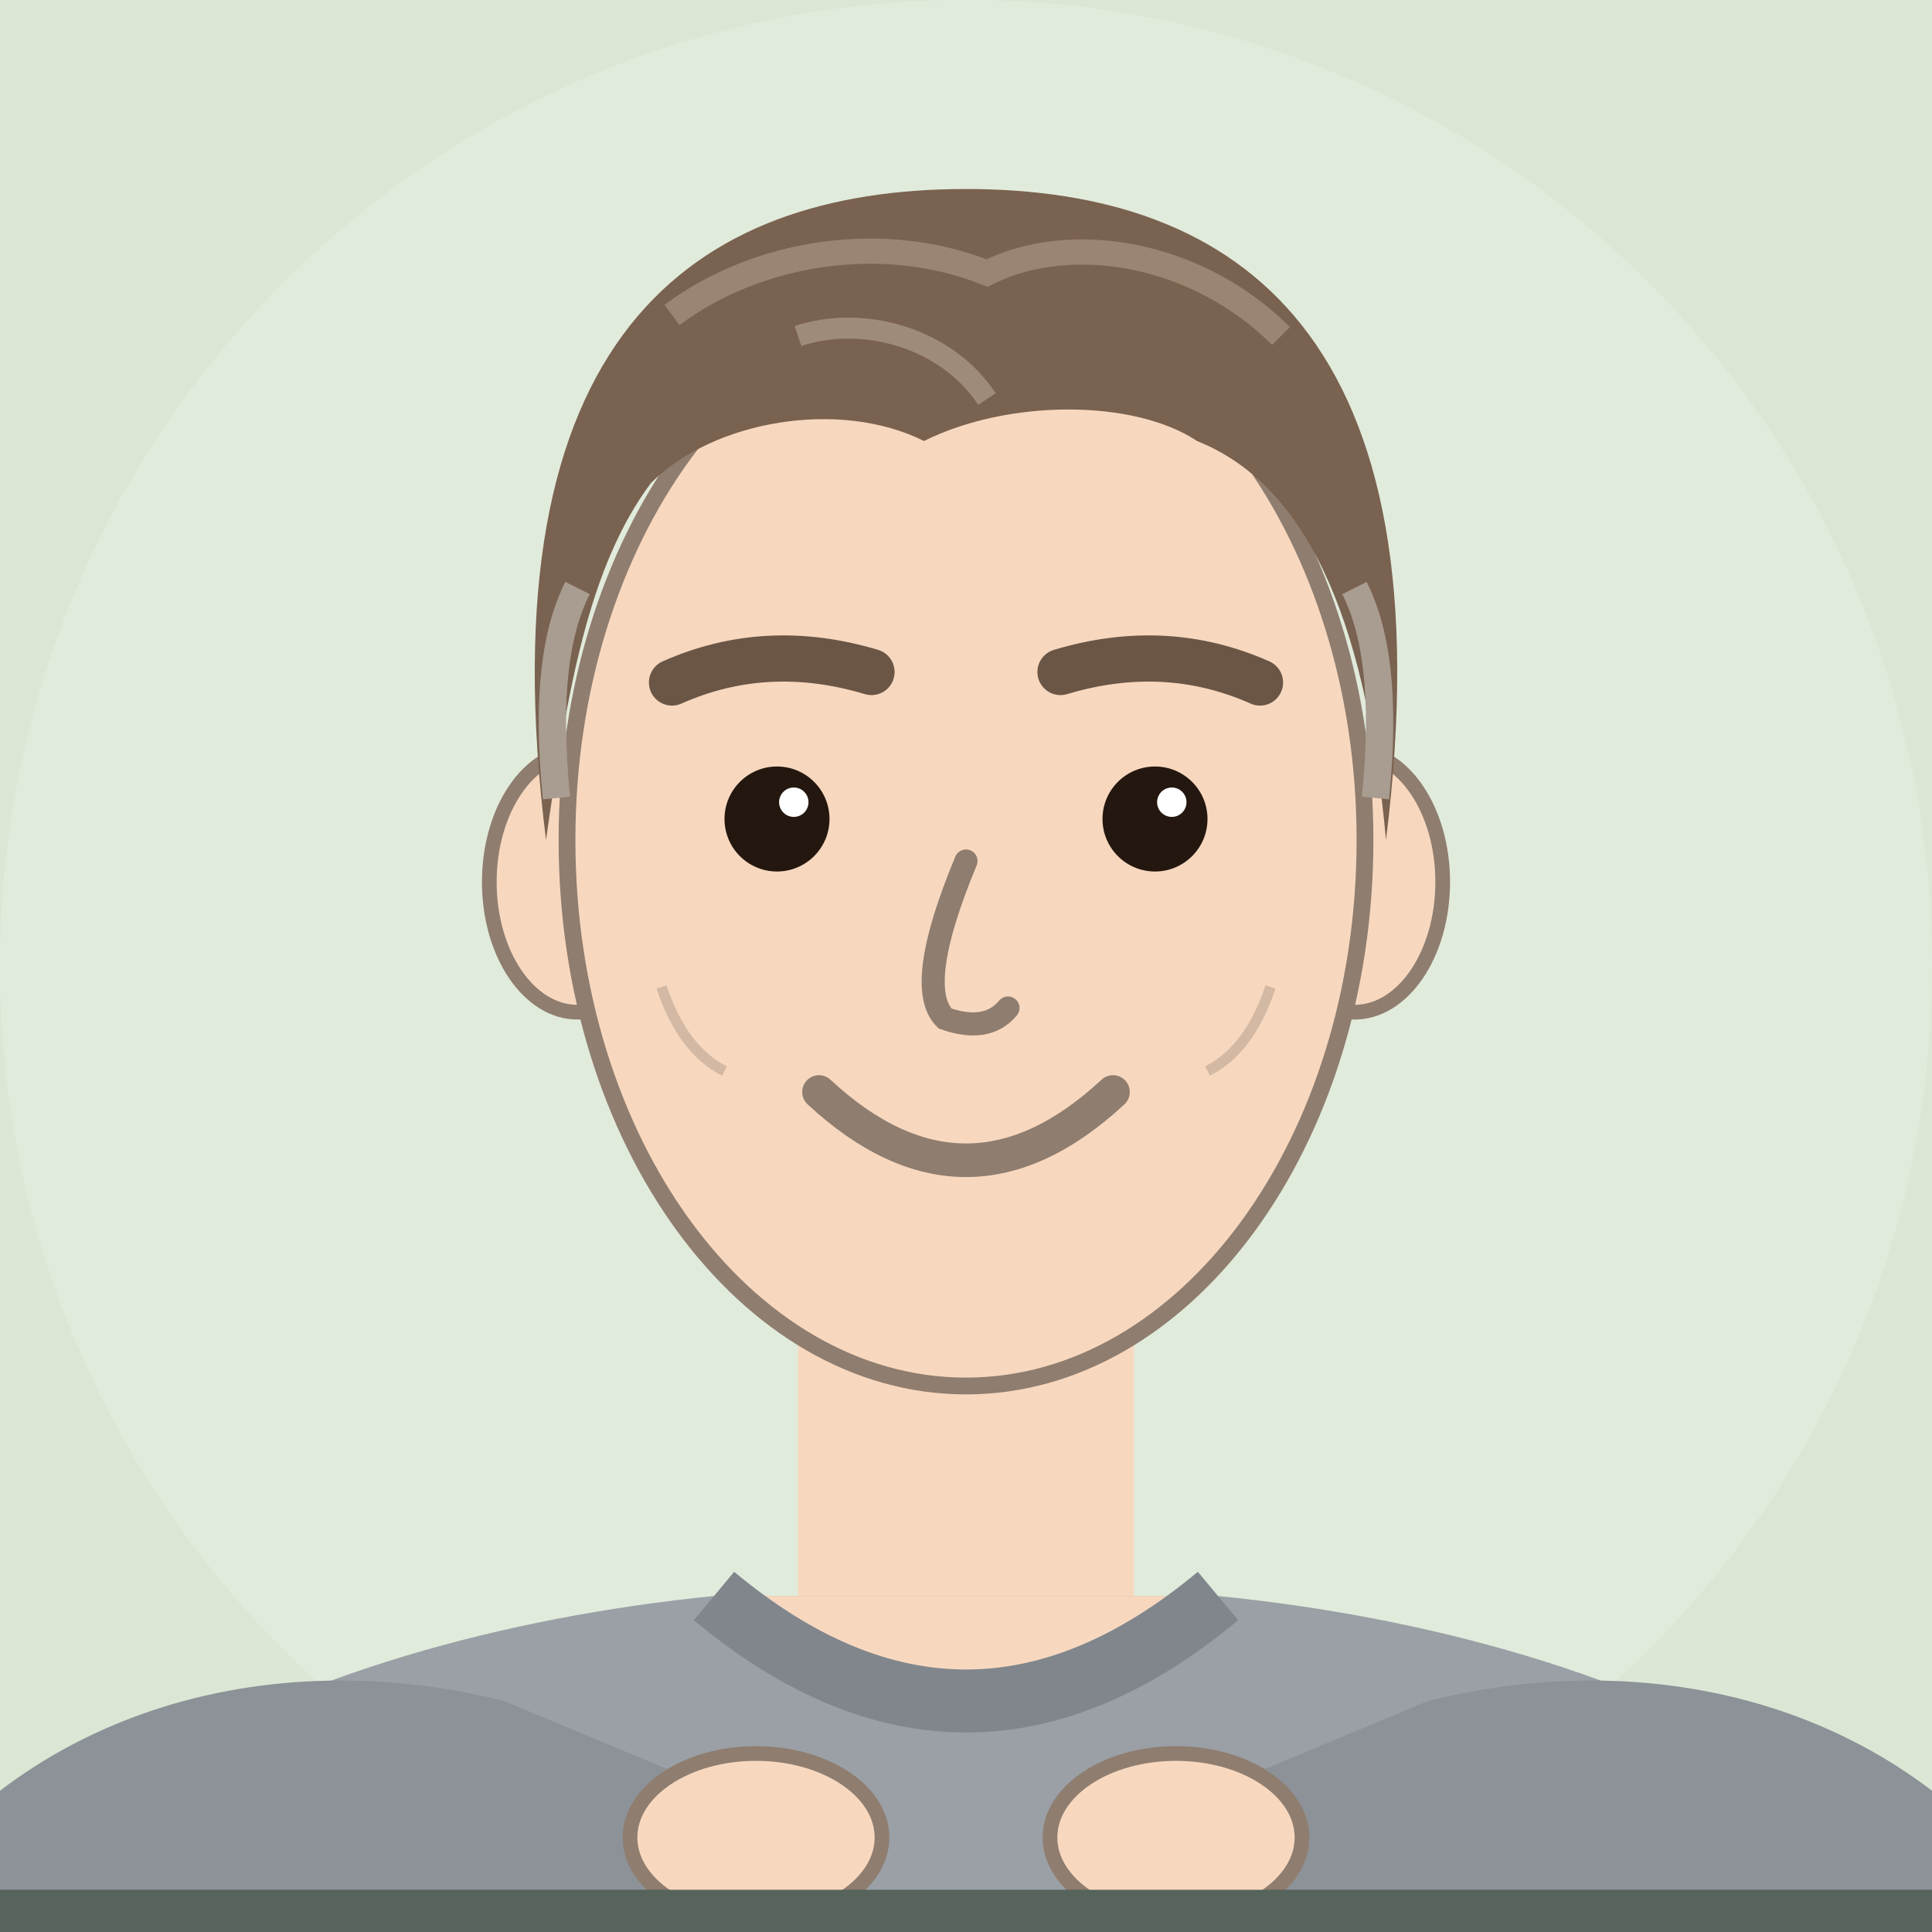
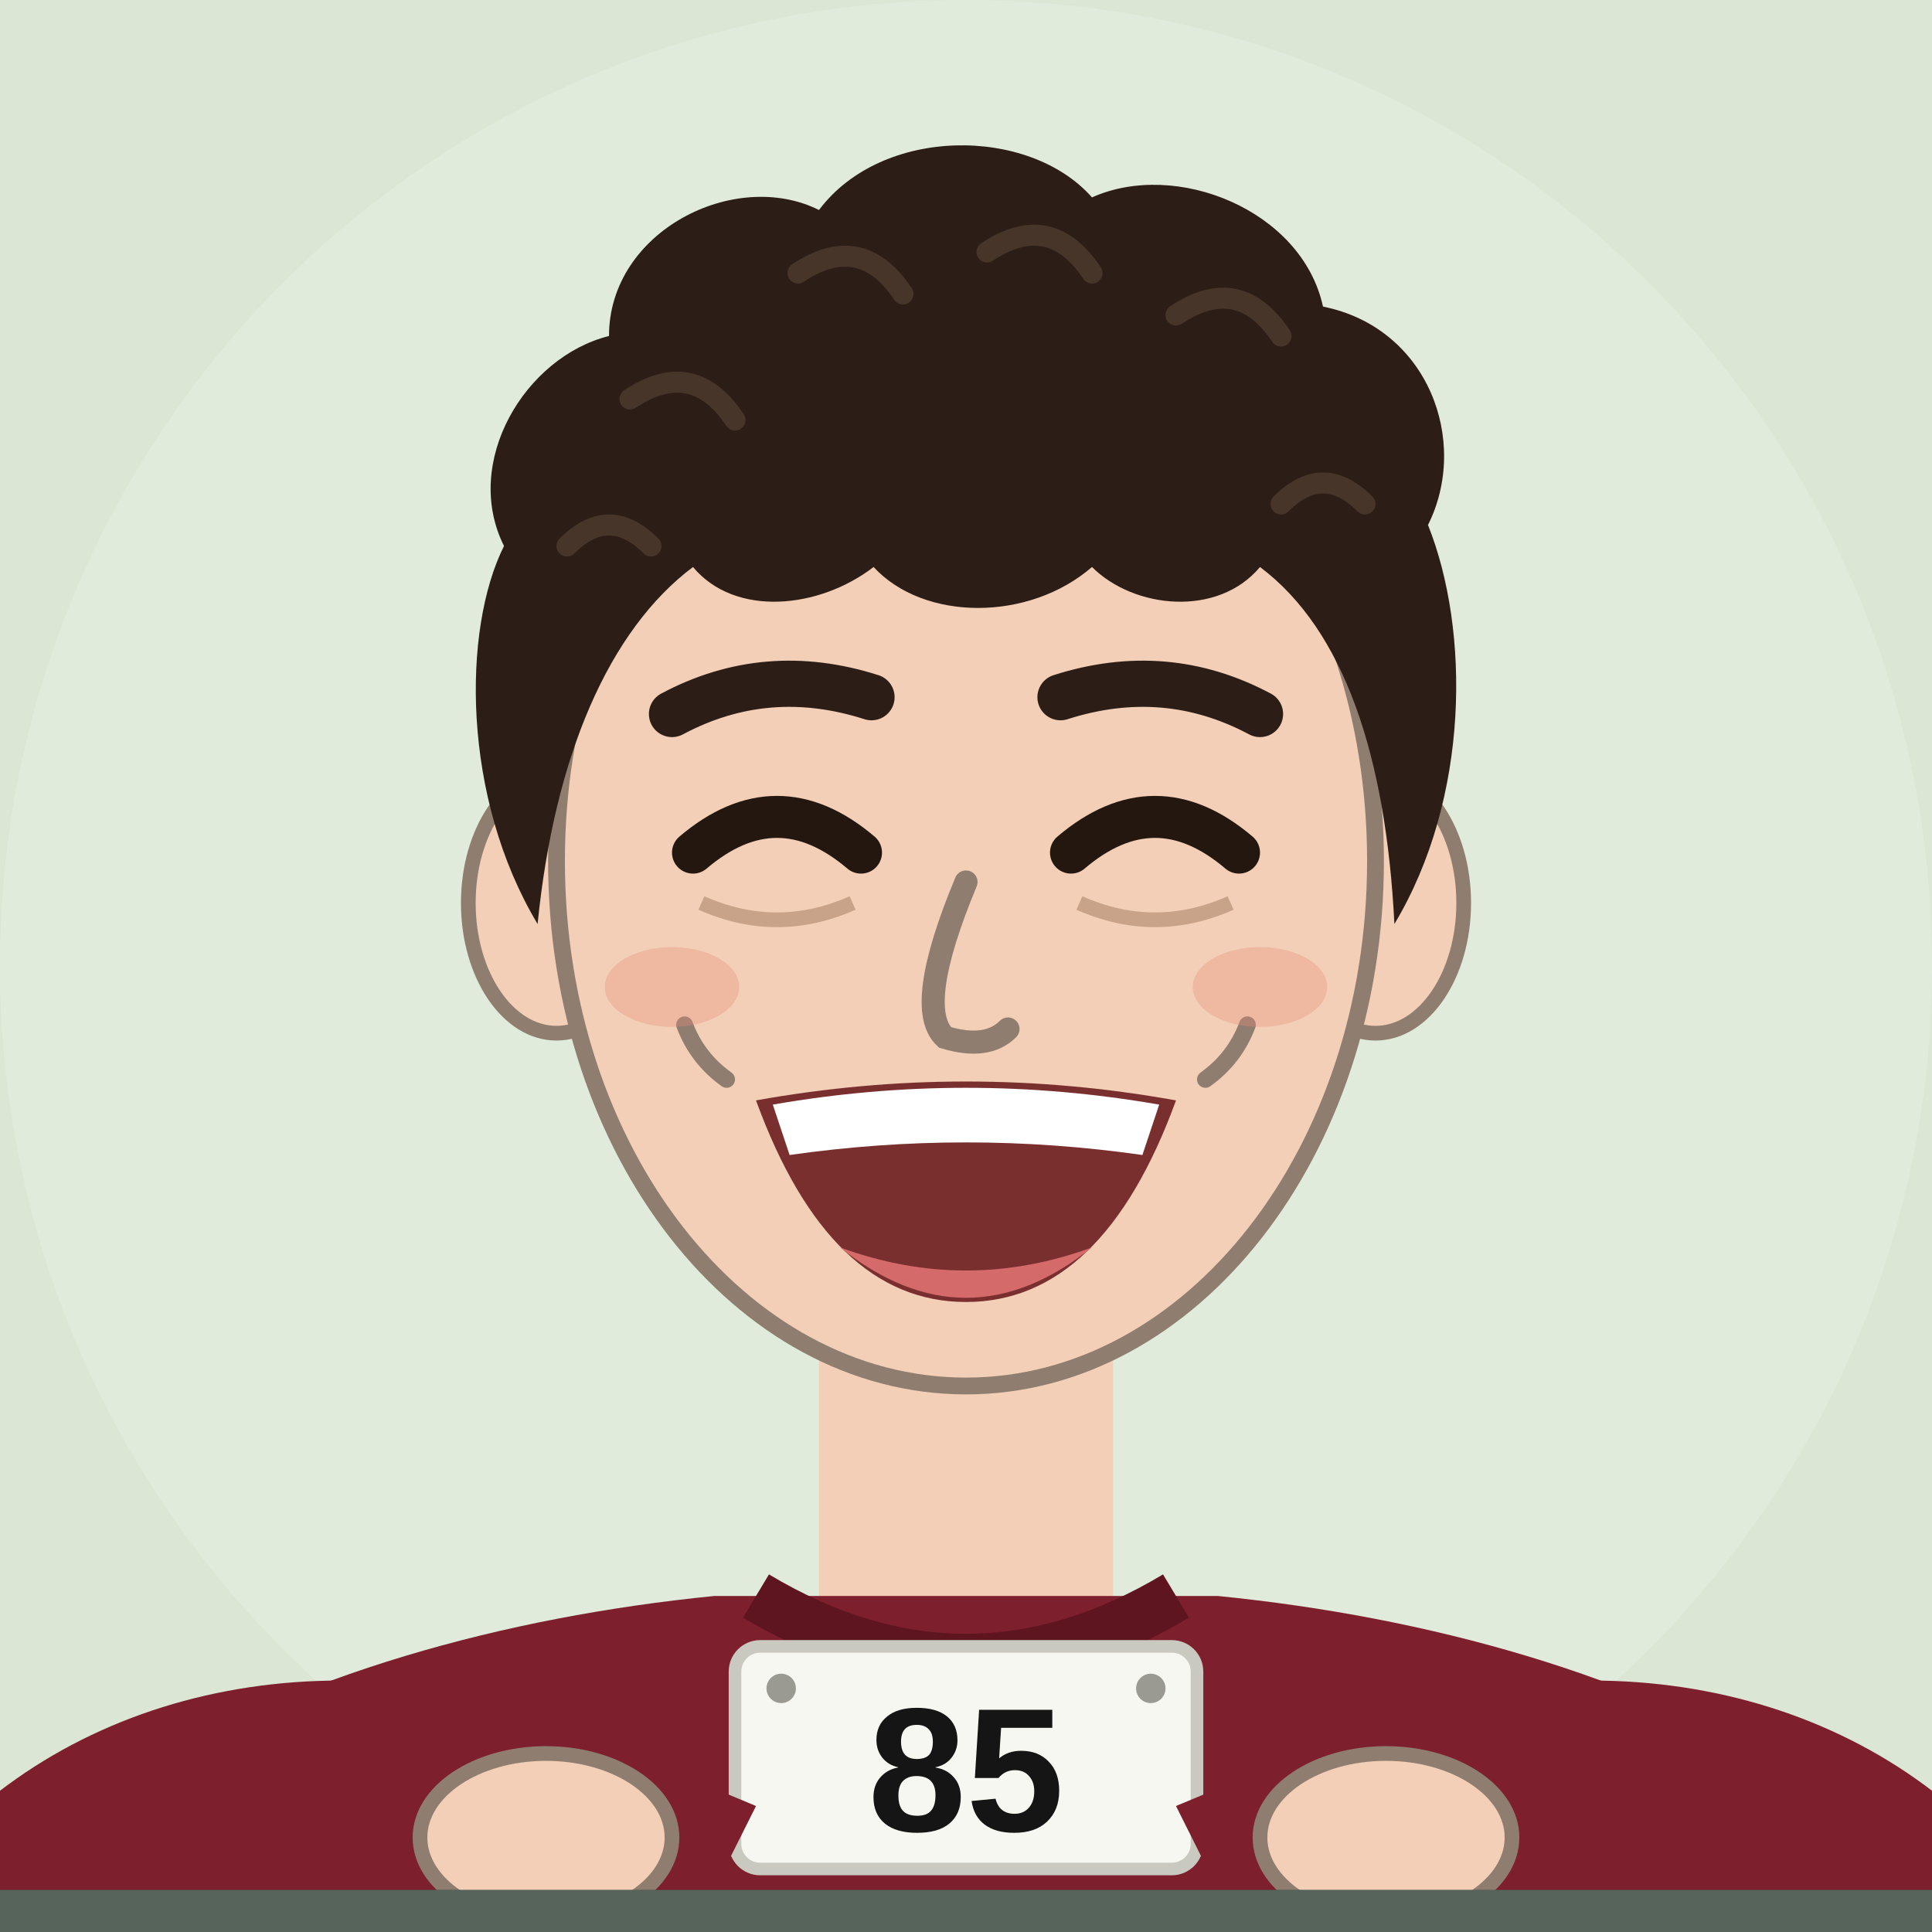
<svg xmlns="http://www.w3.org/2000/svg" viewBox="14 14 92 92" role="img" aria-label="Avatar">
  <rect width="120" height="120" rx="14" fill="#dbe7d4" />
  <circle cx="60" cy="60" r="46" fill="#ffffff" opacity=".16" />
-   <path d="M52,68 L52,92 Q60,97 68,92 L68,68Z" fill="#f7d8bf" />
-   <path d="M52,74 Q60,80 68,74 L68,70 L52,70Z" fill="#8f7d6f" opacity=".18" />
-   <path d="M6,120 C8,101 28,92 48,90 L72,90 C92,92 112,101 114,120Z" fill="#9aa0a6" />
-   <path d="M48,90 Q60,100 72,90" fill="#f7d8bf" stroke="#80868c" stroke-width="3" />
-   <path d="M24,112 C30,108 36,106 40,105 M96,112 C90,108 84,106 80,105" fill="none" stroke="#80868c" stroke-width=".8" opacity=".6" />
-   <ellipse cx="41.5" cy="56" rx="4.2" ry="6.2" fill="#f7d8bf" stroke="#8f7d6f" stroke-width=".7" />
-   <ellipse cx="78.5" cy="56" rx="4.2" ry="6.2" fill="#f7d8bf" stroke="#8f7d6f" stroke-width=".7" />
-   <ellipse cx="60" cy="54" rx="19" ry="26" fill="#f7d8bf" stroke="#8f7d6f" stroke-width=".8" />
-   <path d="M45.5,61 q1,3 3,4 M74.5,61 q-1,3 -3,4" fill="none" stroke="#8f7d6f" stroke-width=".5" opacity=".35" />
-   <path d="M60,55 Q57.5,61 59,62.5 Q61,63.2 62,62" fill="none" stroke="#8f7d6f" stroke-width="1.1" stroke-linecap="round" />
-   <path d="M53,66 Q60,72.5 67,66" fill="none" stroke="#8f7d6f" stroke-width="1.6" stroke-linecap="round" />
-   <circle cx="51" cy="53" r="2.5" fill="#24170f" />
-   <circle cx="69" cy="53" r="2.5" fill="#24170f" />
-   <circle cx="51.8" cy="52.2" r=".7" fill="#fff" />
-   <circle cx="69.8" cy="52.2" r=".7" fill="#fff" />
-   <path d="M46,46.5 Q50.5,44.5 55.5,46" fill="none" stroke="#6b5646" stroke-width="2.2" stroke-linecap="round" />
-   <path d="M64.5,46 Q69.5,44.5 74,46.5" fill="none" stroke="#6b5646" stroke-width="2.2" stroke-linecap="round" />
-   <path d="M40,54 C37,30 47,23 60,23 C73,23 83,30 80,54 C79,43 76,37 71,35 C68,33 62,33 58,35 C54,33 48,34 45,37 C42,41 41,47 40,54Z" fill="#7a6250" />
-   <path d="M46,29 C50,26 56,25 61,27 C65,25 71,26 75,30" fill="none" stroke="#9a8572" stroke-width="1.2" />
-   <path d="M52,30 C55,29 59,30 61,33" fill="none" stroke="#a89585" stroke-width="1" opacity=".8" />
-   <path d="M40.5,52 C40,47 40.5,44 41.5,42 M79.5,52 C80,47 79.5,44 78.5,42" fill="none" stroke="#a99c90" stroke-width="1.3" />
-   <path d="M8,106 C14,96 26,92 38,95 L50,100 L47,106Z" fill="#8c9298" />
-   <path d="M112,106 C106,96 94,92 82,95 L70,100 L73,106Z" fill="#8c9298" />
-   <ellipse cx="50" cy="101.5" rx="6" ry="4" fill="#f7d8bf" stroke="#8f7d6f" stroke-width=".7" />
-   <ellipse cx="70" cy="101.5" rx="6" ry="4" fill="#f7d8bf" stroke="#8f7d6f" stroke-width=".7" />
+   <path d="M53,68 L53,92 Q60,96 67,92 L67,68Z" fill="#f2cfb6" />
+   <path d="M53,74 Q60,79 67,74 L67,70 L53,70Z" fill="#8f7d6f" opacity=".18" />
+   <path d="M6,120 C8,101 28,92 48,90 L72,90 C92,92 112,101 114,120Z" fill="#7d1f2c" />
+   <path d="M50,90 Q60,96 70,90" fill="none" stroke="#5e1520" stroke-width="2.4" />
+   <rect x="49" y="92.4" width="22" height="10.6" rx="1.2" fill="#f7f7f2" stroke="#c9c9c0" stroke-width=".6" />
+   <circle cx="51.2" cy="94.4" r=".7" fill="#9a9a92" />
+   <circle cx="68.8" cy="94.4" r=".7" fill="#9a9a92" />
+   <text x="60" y="101.2" text-anchor="middle" font-family="Arial Black,Arial,Helvetica,sans-serif" font-weight="900" font-size="8.4" fill="#151515">85</text>
+   <ellipse cx="40.5" cy="57" rx="4.2" ry="6.2" fill="#f2cfb6" stroke="#8f7d6f" stroke-width=".7" />
+   <ellipse cx="79.5" cy="57" rx="4.2" ry="6.2" fill="#f2cfb6" stroke="#8f7d6f" stroke-width=".7" />
+   <ellipse cx="60" cy="55" rx="19.5" ry="25" fill="#f2cfb6" stroke="#8f7d6f" stroke-width=".8" />
+   <path d="M60,56 Q57.5,62 59,63.4 Q61,64 62,63" fill="none" stroke="#8f7d6f" stroke-width="1.1" stroke-linecap="round" />
+   <path d="M50,66.4 Q60,64.6 70,66.4 Q66.5,76 60,76 Q53.5,76 50,66.4Z" fill="#7a2f2f" />
+   <path d="M50.8,66.6 Q60,65 69.2,66.6 L68.4,69 Q60,67.8 51.6,69Z" fill="#ffffff" />
+   <path d="M54,73.4 Q60,75.6 66,73.4 Q63,75.8 60,75.8 Q57,75.8 54,73.4Z" fill="#d46a6a" />
+   <path d="M48.6,65.4 q-1.4,-1 -2,-2.6 M71.4,65.4 q1.4,-1 2,-2.6" fill="none" stroke="#8f7d6f" stroke-width=".8" stroke-linecap="round" />
+   <path d="M47,54.6 Q51,51.2 55,54.6 M65,54.6 Q69,51.2 73,54.6" fill="none" stroke="#24170f" stroke-width="2" stroke-linecap="round" />
+   <path d="M47.4,57 q3.6,1.6 7.2,0 M65.4,57 q3.6,1.6 7.2,0" fill="none" stroke="#c9a28a" stroke-width=".7" />
+   <ellipse cx="46" cy="61" rx="3.2" ry="1.9" fill="#e48c7c" opacity=".35" />
+   <ellipse cx="74" cy="61" rx="3.2" ry="1.9" fill="#e48c7c" opacity=".35" />
+   <path d="M46,48 Q50.5,45.6 55.5,47.2 M64.5,47.2 Q69.5,45.6 74,48" fill="none" stroke="#2c1e17" stroke-width="2.2" stroke-linecap="round" />
+   <path d="M39.6,58 C36,52 36,44 38,40 C36,36 39,31 43,30 C43,25 49,22 53,24 C56,20 63,20 66,23.4 C70,21.6 76,24 77,28.6 C82,29.6 84,35 82,39 C84,44 84,52 80.4,58 C80,50 78,44 74,41 C72,43.4 68,43 66,41 C63,43.6 58,43.6 55.6,41 C53,43 49,43.4 47,41 C43,44 40.4,50 39.6,58Z" fill="#2c1e17" />
+   <g fill="none" stroke="#4a372b" stroke-width="1" stroke-linecap="round" opacity=".9">
+     <path d="M44,33 q3,-2 5,1 M52,27 q3,-2 5,1 M61,26 q3,-2 5,1 M70,29 q3,-2 5,1 M41,40 q2,-2 4,0 M75,38 q2,-2 4,0" />
+   </g>
+   <path d="M8,106 C14,96 26,92 38,95 L50,100 L47,106Z" fill="#7d1f2c" />
+   <path d="M112,106 C106,96 94,92 82,95 L70,100 L73,106Z" fill="#7d1f2c" />
+   <ellipse cx="40" cy="101.5" rx="6" ry="4" fill="#f2cfb6" stroke="#8f7d6f" stroke-width=".7" />
+   <ellipse cx="80" cy="101.5" rx="6" ry="4" fill="#f2cfb6" stroke="#8f7d6f" stroke-width=".7" />
  <rect x="0" y="104" width="120" height="16" fill="#3e4a44" />
  <rect x="0" y="104" width="120" height="2.5" fill="#56645c" />
</svg>
